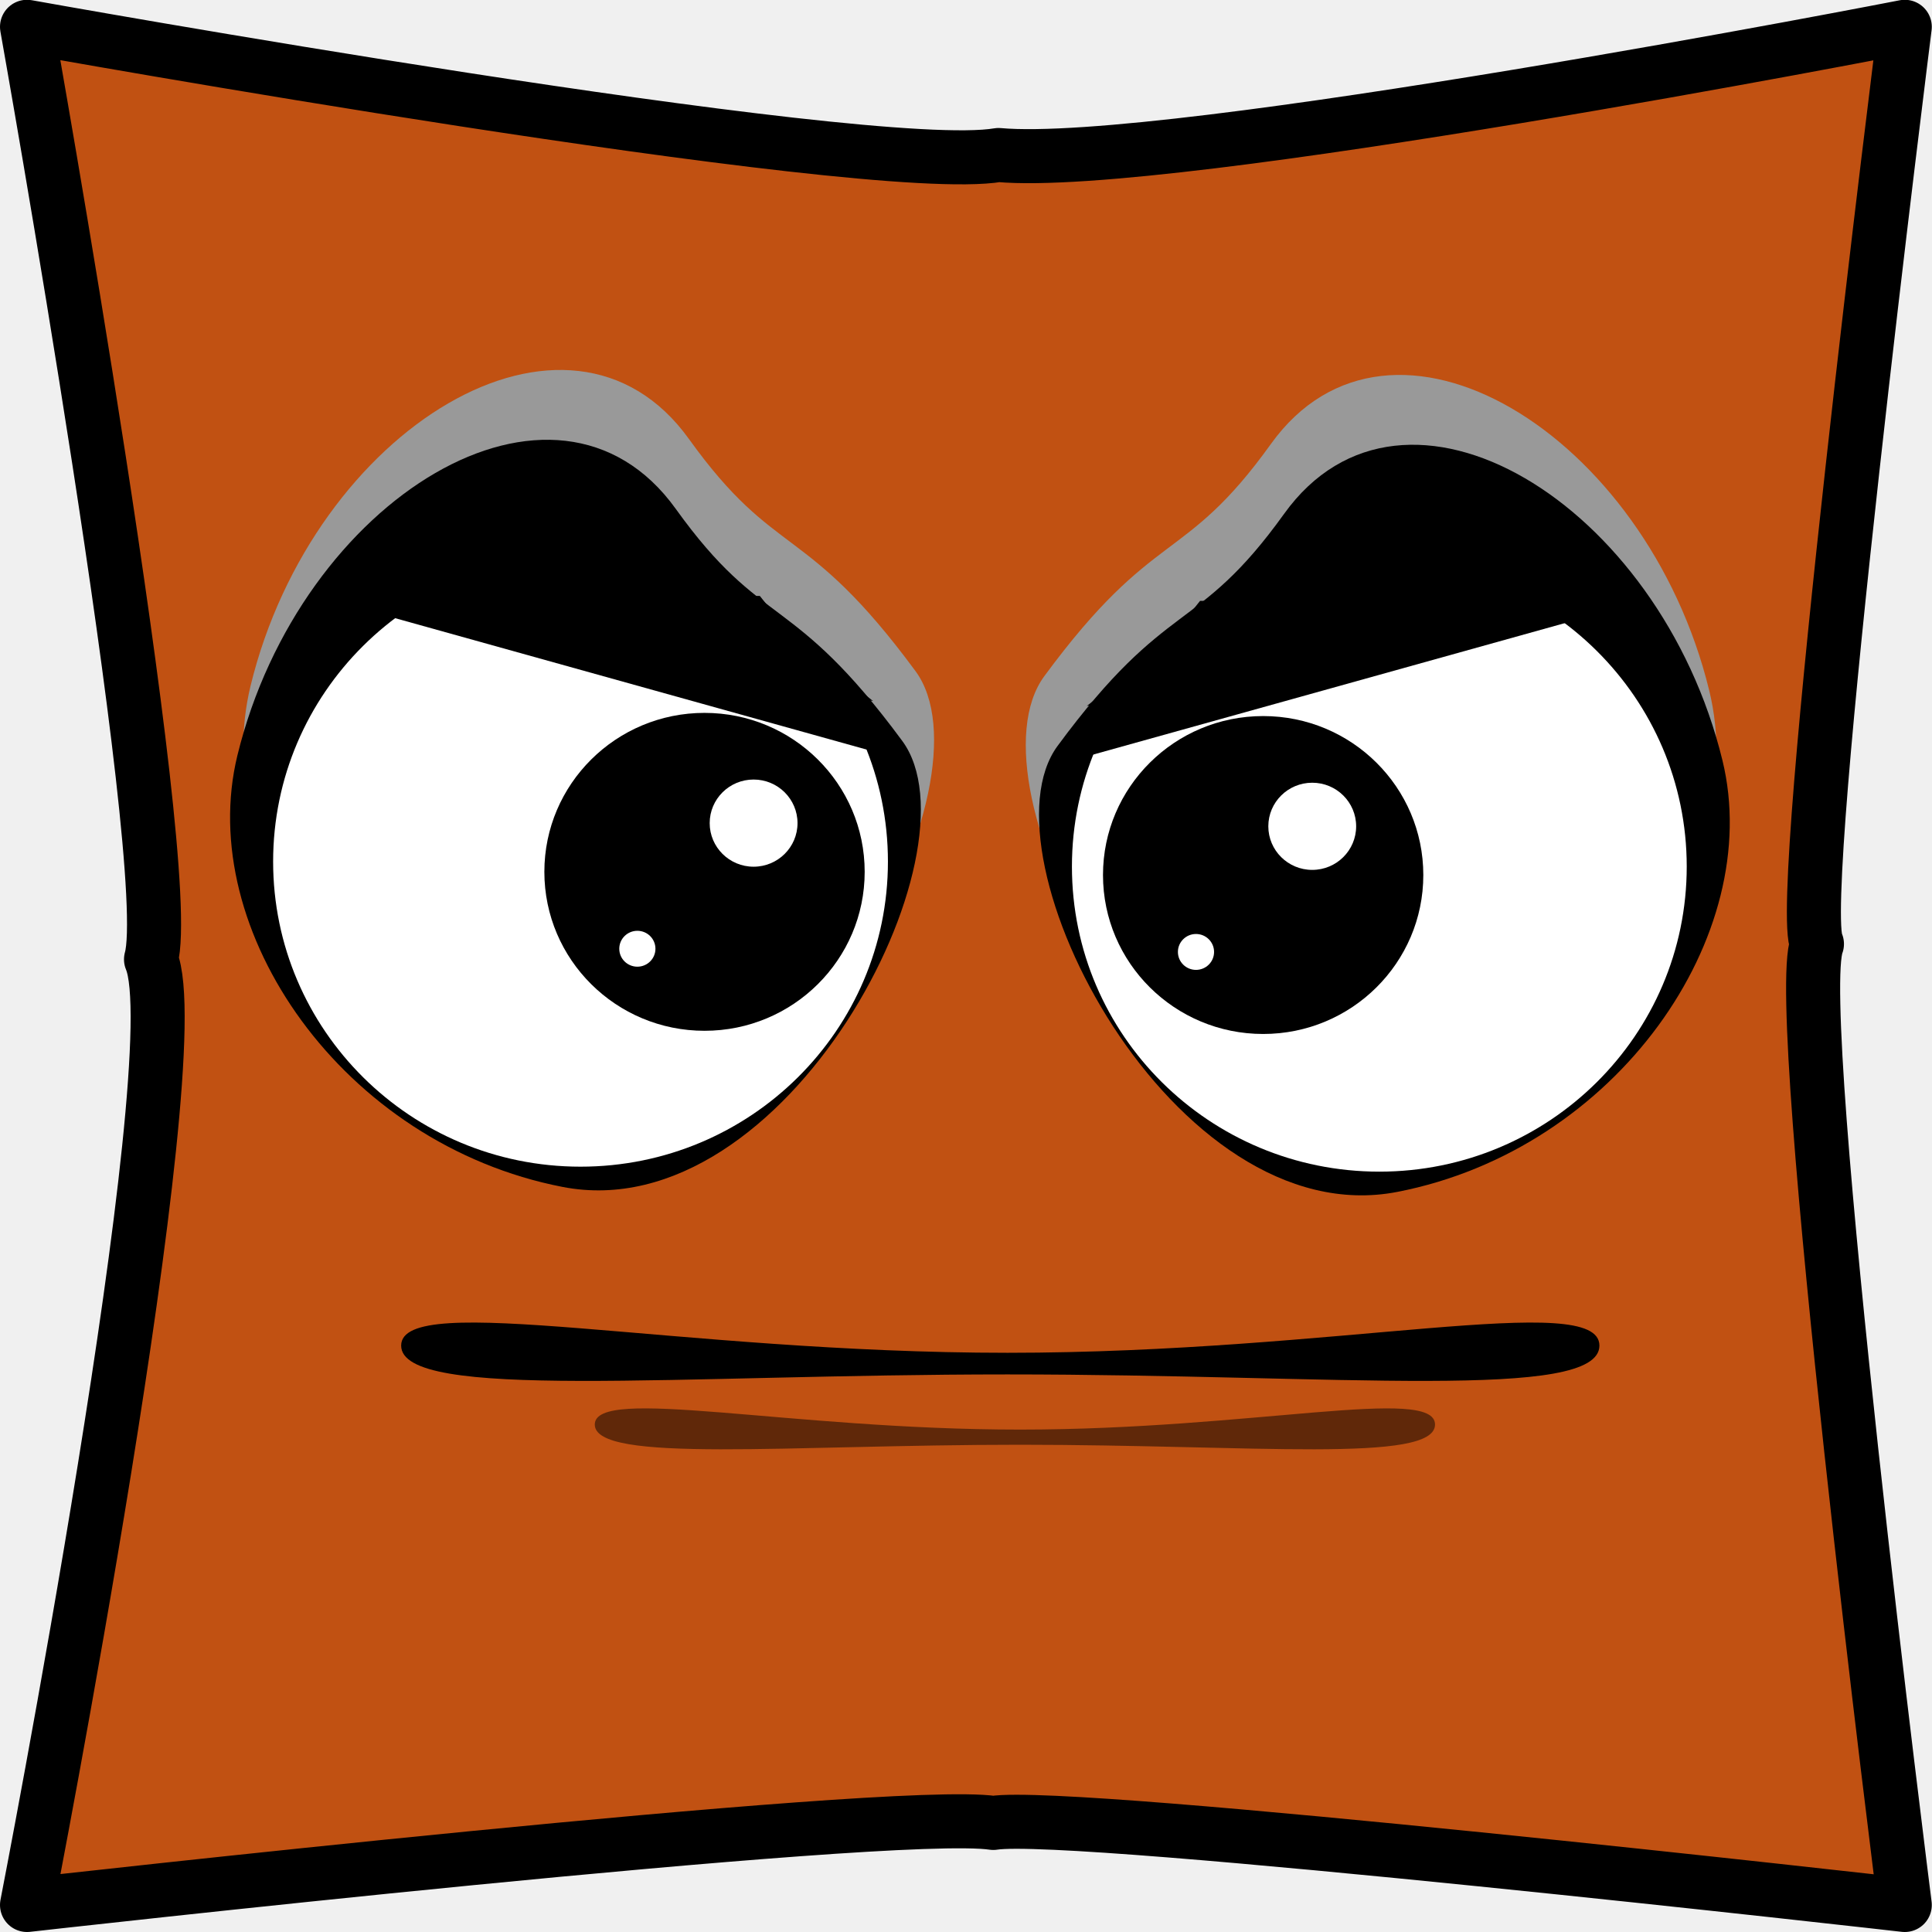
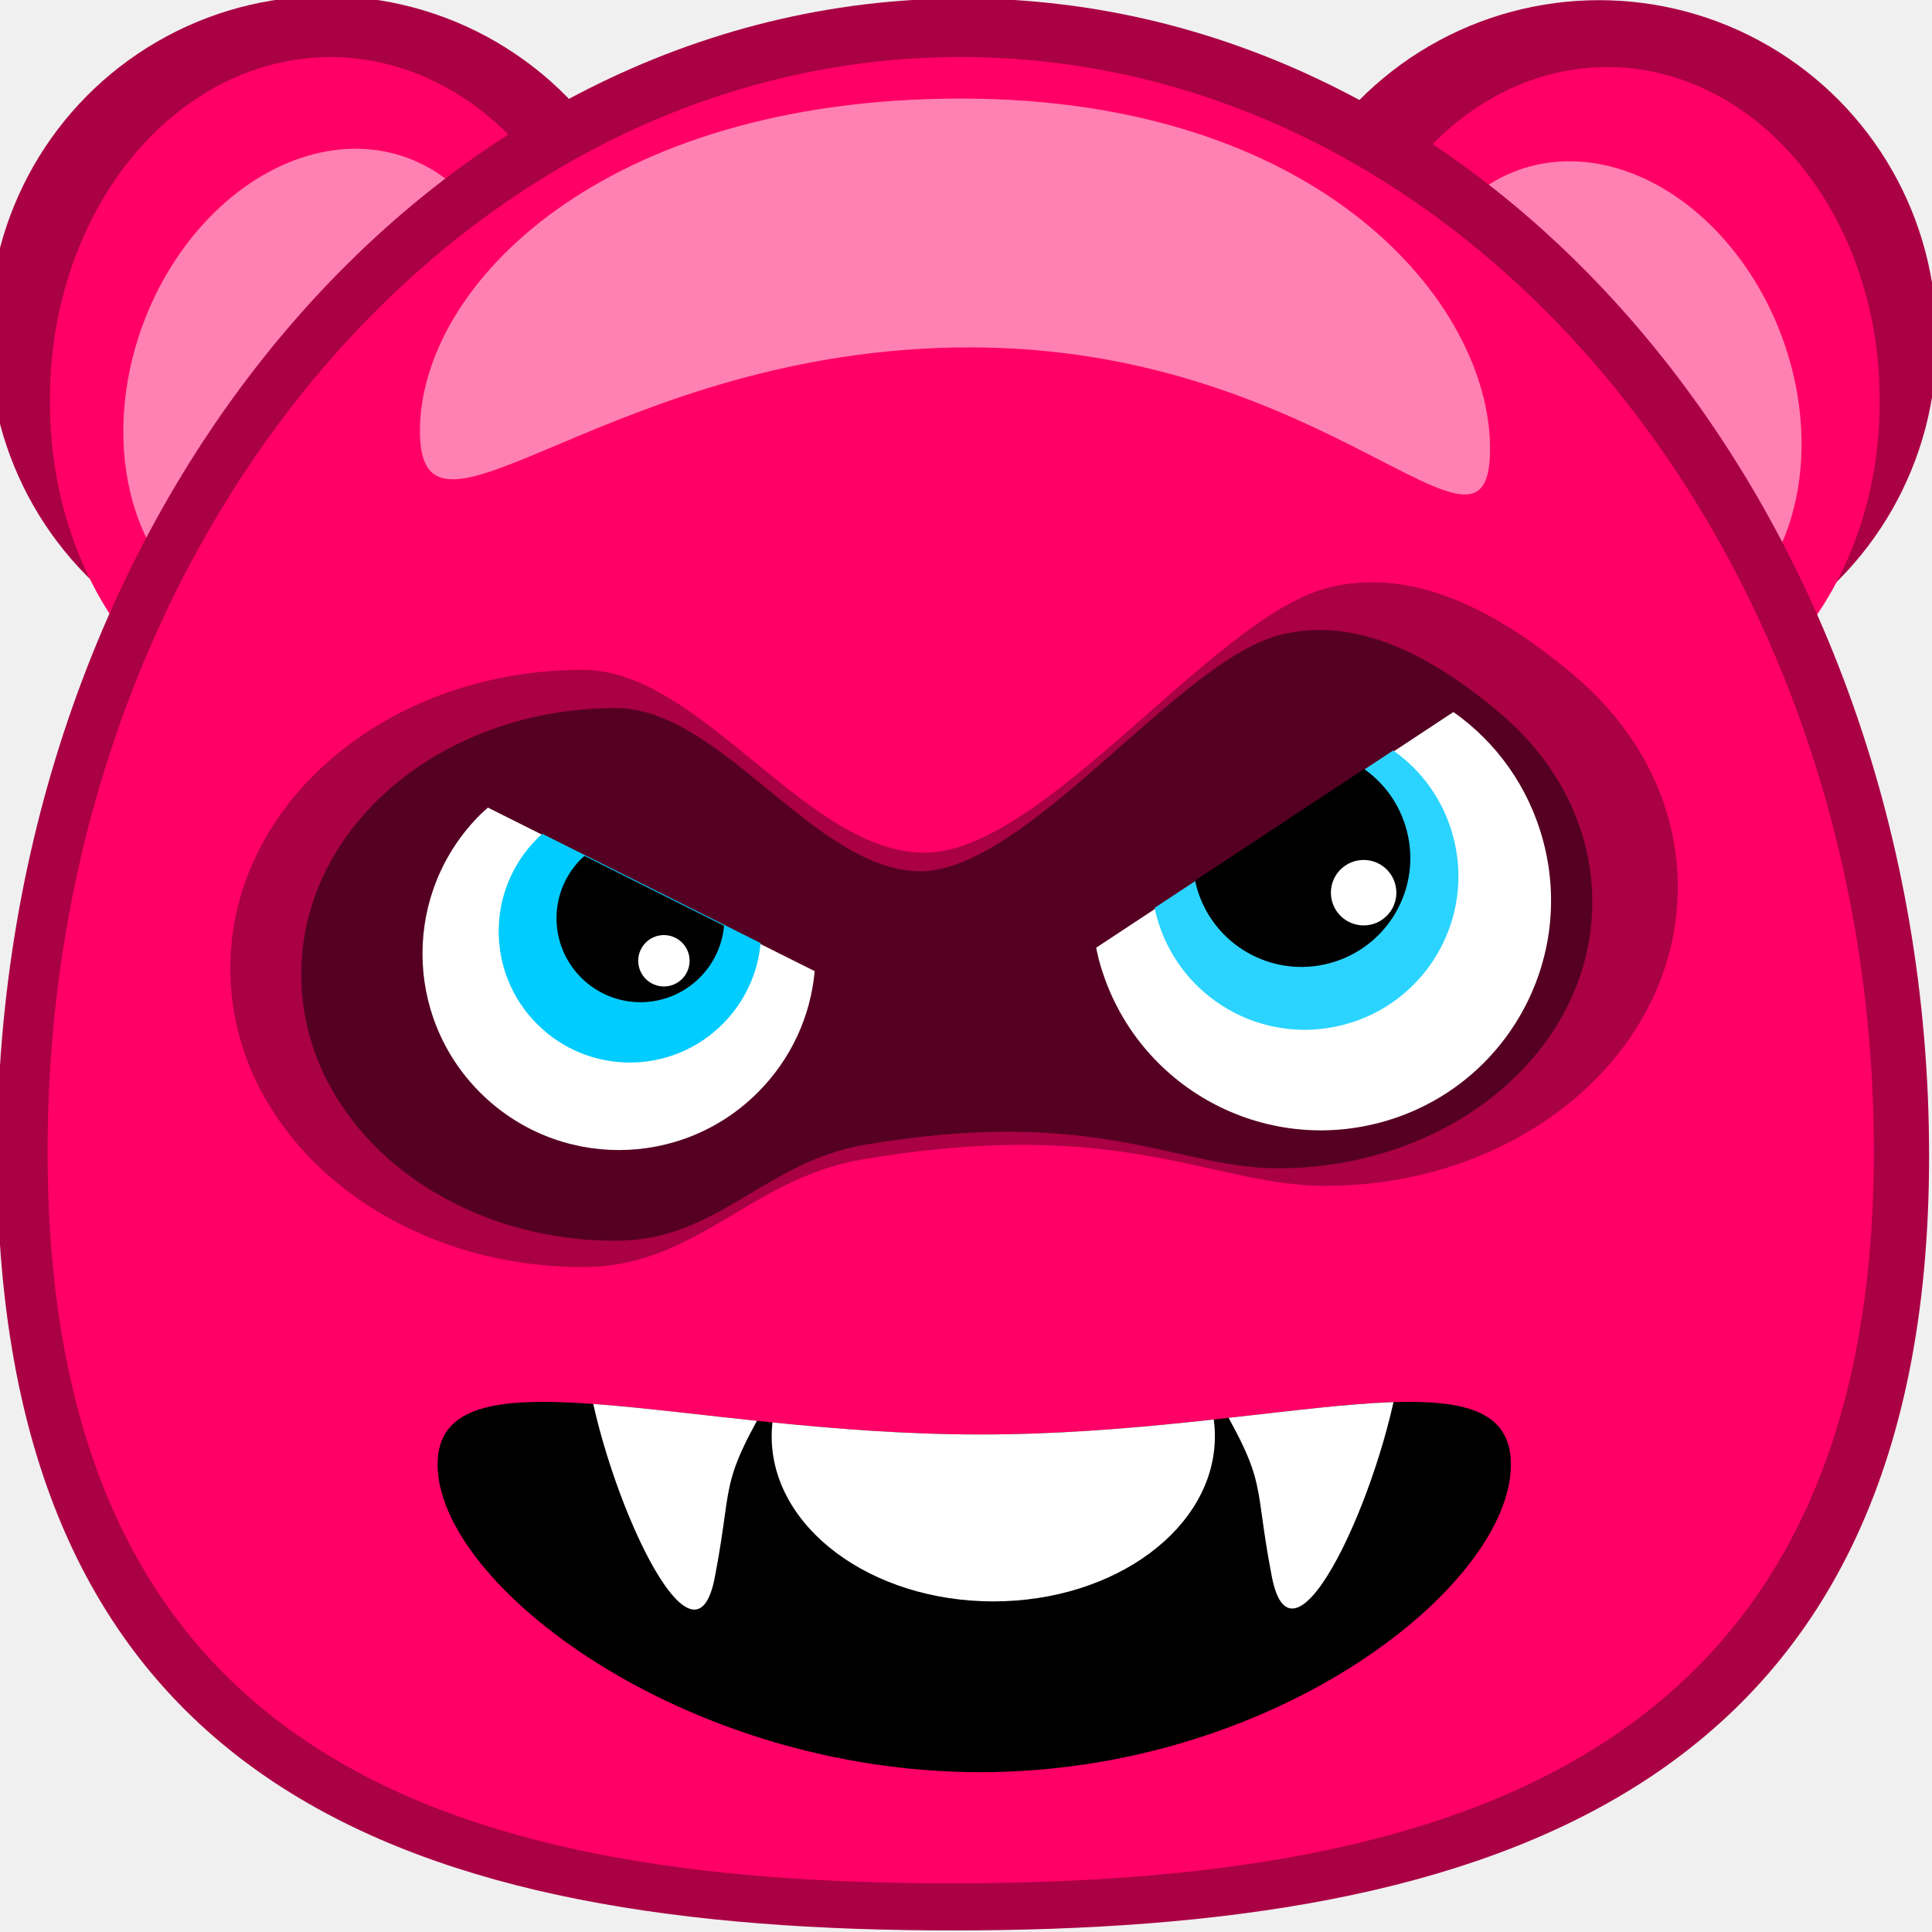
- <svg xmlns="http://www.w3.org/2000/svg" width="600" height="600" id="svg2" version="1.1">
-   <defs id="defs4" />
-   <g id="layer1" transform="translate(0,-452.3621)">
-     <path style="fill:#c15112;fill-opacity:1;fill-rule:evenodd;stroke:#000000;stroke-width:16.784;stroke-linejoin:round;stroke-miterlimit:4;stroke-opacity:1" d="m 8.392,460.691 c 0,0 260.461,46.839 301.698,39.811 52.948,4.777 281.455,-39.811 281.455,-39.811 0,0 -34.291,271.909 -27.276,284.834 -8.022,20.702 27.276,298.445 27.276,298.445 0,0 -258.467,-29.4 -283.06,-25.479 -32.09,-4.777 -300.093,25.479 -300.093,25.479 0,0 51.343,-263.412 38.508,-293.668 C 54.977,721.639 8.392,460.691 8.392,460.691 z" id="rect3383" />
-     <g id="g3299" transform="matrix(0.5615681,0,0,0.5573524,-179.277,428.1102)">
-       <g transform="translate(-10.10153,6.060915)" id="g3213">
-         <path style="fill:#999999;fill-opacity:1;fill-rule:evenodd;stroke:none" d="M 835.638,411.407 C 880.42,472.63 771.601,684.148 647.749,659.904 526.204,636.112 444.386,516.797 467.942,419.488 502.662,276.065 644.129,189.131 710.379,282.107 c 48.31,67.799 64.124,45.72 125.259,129.3 z" id="path3116-9" />
-         <path style="fill:#000000;fill-opacity:1;fill-rule:evenodd;stroke:none" d="M 828.325,450.311 C 873.107,511.534 764.289,723.052 640.437,698.809 518.891,675.017 437.073,555.701 460.63,458.392 495.349,314.969 636.816,228.036 703.066,321.012 c 48.31,67.799 64.124,45.72 125.259,129.3 z" id="path3116" />
-         <g id="g3139" transform="translate(-18.18274,-26.26395)">
-           <path transform="translate(181.4286,47.14287)" d="m 657.143,496.648 c 0,93.888 -76.112,170 -170,170 -93.888,0 -170,-76.112 -170,-170 0,-93.888 76.112,-170 170,-170 93.888,0 170,76.112 170,170 z" id="path2985-0" style="fill:#ffffff;fill-opacity:1;fill-rule:evenodd;stroke:none" />
-           <g transform="translate(-255.7142,7.142863)" id="g3055-4">
-             <path transform="matrix(0.5210084,0,0,0.5210084,739.0516,283.6044)" style="fill:#000000;fill-opacity:1;fill-rule:evenodd;stroke:none" id="path2985-7-3" d="m 657.143,496.648 c 0,93.888 -76.112,170 -170,170 -93.888,0 -170,-76.112 -170,-170 0,-93.888 76.112,-170 170,-170 93.888,0 170,76.112 170,170 z" />
-             <path style="fill:#ffffff;fill-opacity:1;fill-rule:evenodd;stroke:none" id="path2985-5-5" d="m 657.143,496.648 c 0,93.888 -76.112,170 -170,170 -93.888,0 -170,-76.112 -170,-170 0,-93.888 76.112,-170 170,-170 93.888,0 170,76.112 170,170 z" transform="matrix(0.1428571,0,0,0.1428571,950.4082,444.2696)" />
-             <path style="fill:#ffffff;fill-opacity:1;fill-rule:evenodd;stroke:none" id="path2985-5-0-7" d="m 657.143,496.648 c 0,93.888 -76.112,170 -170,170 -93.888,0 -170,-76.112 -170,-170 0,-93.888 76.112,-170 170,-170 93.888,0 170,76.112 170,170 z" transform="matrix(0.05882353,0,0,0.05882353,927.0588,556.0047)" />
-           </g>
-         </g>
-         <path style="fill:#000000;fill-opacity:1;fill-rule:evenodd;stroke:none" d="m 600.031,327.073 105.056,14.142 107.076,86.873 -262.64,-52.528 z" id="rect3164" />
-         <path style="fill:#000000;fill-opacity:1;fill-rule:evenodd;stroke:none" d="m 529.32,369.499 220.213,0 70.711,88.893 -294.965,-82.833 z" id="rect3167" />
-       </g>
-       <g id="g3288">
-         <path style="fill:#999999;fill-opacity:1;fill-rule:evenodd;stroke:none" d="m 896.794,420.239 c -44.782,61.223 64.036,272.741 187.888,248.498 121.545,-23.792 203.363,-143.108 179.807,-240.416 -34.719,-143.423 -176.187,-230.357 -242.437,-137.381 -48.31,67.799 -64.124,45.72 -125.259,129.3 z" id="path3116-9-5" />
-         <path style="fill:#000000;fill-opacity:1;fill-rule:evenodd;stroke:none" d="m 904.107,459.143 c -44.782,61.223 64.036,272.741 187.888,248.498 121.545,-23.792 203.363,-143.108 179.807,-240.416 -34.719,-143.423 -176.187,-230.357 -242.437,-137.381 -48.31,67.799 -64.124,45.72 -125.259,129.3 z" id="path3116-8" />
-         <path style="fill:#ffffff;fill-opacity:1;fill-rule:evenodd;stroke:none" id="path2985-0-4" d="m 657.143,496.648 c 0,93.888 -76.112,170 -170,170 -93.888,0 -170,-76.112 -170,-170 0,-93.888 76.112,-170 170,-170 93.888,0 170,76.112 170,170 z" transform="matrix(-1,0,0,1,1569.186,29.71104)" />
-         <g id="g3055" transform="translate(24.93692,-11.28499)">
-           <path d="m 657.143,496.648 c 0,93.888 -76.112,170 -170,170 -93.888,0 -170,-76.112 -170,-170 0,-93.888 76.112,-170 170,-170 93.888,0 170,76.112 170,170 z" id="path2985-7" style="fill:#000000;fill-opacity:1;fill-rule:evenodd;stroke:none" transform="matrix(0.5210084,0,0,0.5210084,739.0516,283.6044)" />
-           <path transform="matrix(0.1428571,0,0,0.1428571,950.4082,444.2696)" d="m 657.143,496.648 c 0,93.888 -76.112,170 -170,170 -93.888,0 -170,-76.112 -170,-170 0,-93.888 76.112,-170 170,-170 93.888,0 170,76.112 170,170 z" id="path2985-5" style="fill:#ffffff;fill-opacity:1;fill-rule:evenodd;stroke:none" />
-           <path transform="matrix(0.05882353,0,0,0.05882353,927.0588,556.0047)" d="m 657.143,496.648 c 0,93.888 -76.112,170 -170,170 -93.888,0 -170,-76.112 -170,-170 0,-93.888 76.112,-170 170,-170 93.888,0 170,76.112 170,170 z" id="path2985-5-0" style="fill:#ffffff;fill-opacity:1;fill-rule:evenodd;stroke:none" />
-         </g>
-         <path style="fill:#000000;fill-opacity:1;fill-rule:evenodd;stroke:none" d="M 1132.401,335.905 1027.346,350.047 920.269,436.92 1182.909,384.392 z" id="rect3164-1" />
-         <path style="fill:#000000;fill-opacity:1;fill-rule:evenodd;stroke:none" d="m 1203.112,378.331 -220.213,0 -70.711,88.893 294.965,-82.833 z" id="rect3167-6" />
-       </g>
-     </g>
-     <path style="fill:#000000;fill-opacity:1;fill-rule:evenodd;stroke:none" d="m 496.713,870.246 c 0,17.307 -81.049,8.954 -183.809,8.954 -102.761,0 -188.32,8.354 -188.32,-8.954 0,-17.307 85.559,2.238 188.32,2.238 102.76,0 183.809,-19.546 183.809,-2.238 z" id="path3360" />
-     <path style="opacity:0.5;fill:#000000;fill-opacity:1;fill-rule:evenodd;stroke:none" d="m 445.659,894.764 c 0,12.136 -56.833,6.278 -128.89,6.278 -72.058,0 -132.053,5.858 -132.053,-6.278 0,-12.136 59.996,1.57 132.053,1.57 72.058,0 128.89,-13.706 128.89,-1.57 z" id="path3360-0" />
+ <svg xmlns="http://www.w3.org/2000/svg" width="120" height="120" id="svg2" version="1.1">
+   <defs id="defs4">
+     <clipPath clipPathUnits="userSpaceOnUse" id="clipPath4149">
+       <path style="color:#000000;fill:#000000;fill-opacity:1;fill-rule:evenodd;stroke:none;stroke-width:2;marker:none;visibility:visible;display:inline;overflow:visible;enable-background:accumulate" d="m 439.229,670.497 c 0,25.132 -49.647,64.169 -112.478,64.169 -62.831,0 -115.052,-39.037 -115.052,-64.169 0,-25.132 52.221,-6.249 115.052,-6.249 62.831,0 112.478,-18.883 112.478,6.249 z" id="path4151" />
+     </clipPath>
+     <clipPath clipPathUnits="userSpaceOnUse" id="clipPath4153">
+       <path style="color:#000000;fill:#000000;fill-opacity:1;fill-rule:evenodd;stroke:none;stroke-width:2;marker:none;visibility:visible;display:inline;overflow:visible;enable-background:accumulate" d="m 439.229,670.497 c 0,25.132 -49.647,64.169 -112.478,64.169 -62.831,0 -115.052,-39.037 -115.052,-64.169 0,-25.132 52.221,-6.249 115.052,-6.249 62.831,0 112.478,-18.883 112.478,6.249 z" id="path4155" />
+     </clipPath>
+     <clipPath clipPathUnits="userSpaceOnUse" id="clipPath4107">
+       <path style="color:#000000;fill:#000000;fill-opacity:1;fill-rule:evenodd;stroke:none;stroke-width:2;marker:none;visibility:visible;display:inline;overflow:visible;enable-background:accumulate" d="m 419.899,669.103 c 0,5.402 -39.446,13.793 -89.366,13.793 -49.92,0 -91.411,-8.391 -91.411,-13.793 0,-5.402 41.491,-1.343 91.411,-1.343 49.92,0 89.366,-4.059 89.366,1.343 z" id="path4109" />
+     </clipPath>
+   </defs>
+   <g id="layer1" transform="translate(0,-932.3622)">
+     <path style="color:#000000;fill:#aa0044;fill-opacity:1;fill-rule:evenodd;stroke:none;stroke-width:2;marker:none;visibility:visible;display:inline;overflow:visible;enable-background:accumulate" id="path3004-7" d="m -63.64,115.202 a 20.961,20.961 0 1 1 -41.921,0 20.961,20.961 0 1 1 41.921,0 z" transform="matrix(1,0,0,-1,183.9204,1068.681)" />
+     <path style="color:#000000;fill:#aa0044;fill-opacity:1;fill-rule:evenodd;stroke:none;stroke-width:2;marker:none;visibility:visible;display:inline;overflow:visible;enable-background:accumulate" id="path3004" d="m -63.64,115.202 a 20.961,20.961 0 1 1 -41.921,0 20.961,20.961 0 1 1 41.921,0 z" transform="matrix(1,0,0,-1,104.876,1068.428)" />
+     <path style="color:#000000;fill:#ff0066;fill-opacity:1;fill-rule:evenodd;stroke:none;stroke-width:2;marker:none;visibility:visible;display:inline;overflow:visible;enable-background:accumulate" id="path3004-7-1" d="m -63.64,115.202 a 20.961,20.961 0 1 1 -41.921,0 20.961,20.961 0 1 1 41.921,0 z" transform="matrix(0.8072289,0,0,-0.9827135,168.117,1070.477)" />
+     <path style="color:#000000;fill:#ff0066;fill-opacity:1;fill-rule:evenodd;stroke:none;stroke-width:2;marker:none;visibility:visible;display:inline;overflow:visible;enable-background:accumulate" id="path3004-2" d="m -63.64,115.202 a 20.961,20.961 0 1 1 -41.921,0 20.961,20.961 0 1 1 41.921,0 z" transform="matrix(0.8313253,0,0,-1.012048,90.85861,1073.857)" />
+     <path style="color:#000000;fill:#ff80b2;fill-opacity:1;fill-rule:evenodd;stroke:none;stroke-width:2;marker:none;visibility:visible;display:inline;overflow:visible;enable-background:accumulate" id="path3004-7-1-6" d="m -63.64,115.202 a 20.961,20.961 0 1 1 -41.921,0 20.961,20.961 0 1 1 41.921,0 z" transform="matrix(0.449498,0.547215,0.3778389,-0.4599778,94.03514,1056.715)" />
+     <path style="color:#000000;fill:#ff80b2;fill-opacity:1;fill-rule:evenodd;stroke:none;stroke-width:2;marker:none;visibility:visible;display:inline;overflow:visible;enable-background:accumulate" id="path3004-7-1-6-5" d="m -63.64,115.202 a 20.961,20.961 0 1 1 -41.921,0 20.961,20.961 0 1 1 41.921,0 z" transform="matrix(-0.449498,0.547215,-0.3778389,-0.4599778,25.52325,1055.937)" />
+     <path style="color:#000000;fill:#aa0044;fill-opacity:1;fill-rule:evenodd;stroke:none;stroke-width:2;marker:none;visibility:visible;display:inline;overflow:visible;enable-background:accumulate" d="m 119.82,1004.162 c 0,39.707 -27.481,48.103 -60.619,48.103 -33.137,0 -59.381,-8.396 -59.381,-48.103 0,-39.707 26.863,-71.897 60,-71.897 33.137,0 60,32.189 60,71.897 z" id="path3001" />
+     <path style="color:#000000;fill:#ff0066;fill-opacity:1;fill-rule:evenodd;stroke:none;stroke-width:2;marker:none;visibility:visible;display:inline;overflow:visible;enable-background:accumulate" d="m 116.389,1003.868 c 0,37.535 -25.978,45.471 -57.302,45.471 -31.324,0 -56.132,-7.937 -56.132,-45.471 0,-37.535 25.393,-67.963 56.717,-67.963 31.324,0 56.717,30.428 56.717,67.963 z" id="path3001-5" />
+     <path style="color:#000000;fill:#000000;fill-opacity:1;fill-rule:evenodd;stroke:none;stroke-width:2;marker:none;visibility:visible;display:inline;overflow:visible;enable-background:accumulate" d="m 93.845,1023.323 c 0,7.485 -14.547,19.111 -32.956,19.111 -18.409,0 -33.71,-11.626 -33.71,-19.111 0,-7.485 15.301,-1.861 33.71,-1.861 18.409,0 32.956,-5.624 32.956,1.861 z" id="path4076" />
+     <path style="color:#000000;fill:#ffffff;fill-opacity:1;fill-rule:evenodd;stroke:none;stroke-width:2;marker:none;visibility:visible;display:inline;overflow:visible;enable-background:accumulate" id="path4079" d="m 370.042,667.841 a 37.326,7.401 0 1 1 -74.652,0 37.326,7.401 0 1 1 74.652,0 z" transform="matrix(0.3687745,0,0,1.385543,-61.00264,96.25089)" clip-path="url(#clipPath4107)" />
+     <path style="fill:#ffffff;stroke:none" d="m 371.972,648.212 43.761,1.934 c -3.751,25.525 -22.714,66.587 -27.195,43.701 -4.48,-22.886 0.208,-18.048 -16.567,-45.635 z" id="path4111" clip-path="url(#clipPath4153)" transform="matrix(0.2929989,0,0,0.2978271,-34.84812,823.6304)" />
+     <path style="fill:#ffffff;stroke:none" d="m 287.024,648.432 -43.761,1.934 c 3.751,25.525 22.714,66.587 27.195,43.701 4.48,-22.886 -0.208,-18.048 16.567,-45.635 z" id="path4111-9" clip-path="url(#clipPath4149)" transform="matrix(0.2929989,0,0,0.2978271,-34.84812,823.6304)" />
+     <path style="color:#000000;fill:#ff80b2;fill-opacity:1;fill-rule:evenodd;stroke:none;stroke-width:2;marker:none;visibility:visible;display:inline;overflow:visible;enable-background:accumulate" d="m 92.552,960.231 c 0,9.019 -9.951,-6.292 -32.292,-6.292 -22.34,0 -34.177,14.218 -34.177,5.199 0,-9.019 11.274,-20.654 33.614,-20.654 22.34,0 32.854,12.728 32.854,21.747 z" id="path3078" />
+     <path style="color:#000000;fill:#aa0044;fill-opacity:1;fill-rule:evenodd;stroke:none;stroke-width:3;marker:none;visibility:visible;display:inline;overflow:visible;enable-background:accumulate" d="m 36.211,973.965 c 7.335,0 13.877,11.362 21.212,11.362 7.335,0 17.811,-14.455 24.881,-16.408 5.849,-1.615 11.544,2.068 15.504,5.421 3.96,3.353 6.402,7.99 6.402,13.128 0,5.138 -2.443,9.775 -6.402,13.128 -3.96,3.353 -9.436,5.421 -15.504,5.421 -7.071,0 -12.499,-4.391 -28.743,-1.639 -6.971,1.181 -10.279,6.685 -17.35,6.685 -6.068,0 -11.544,-2.068 -15.504,-5.421 -3.959,-3.353 -6.402,-7.99 -6.402,-13.128 0,-5.138 2.443,-9.775 6.402,-13.128 3.96,-3.353 9.436,-5.421 15.504,-5.421 z" id="rect2992" />
+     <path style="color:#000000;fill:#550022;fill-opacity:1;fill-rule:evenodd;stroke:none;stroke-width:3;marker:none;visibility:visible;display:inline;overflow:visible;enable-background:accumulate" d="m 38.248,976.34 c 6.543,0 12.377,10.134 18.92,10.134 6.543,0 15.886,-12.893 22.193,-14.635 5.217,-1.441 10.297,1.845 13.829,4.835 3.532,2.99 5.71,7.127 5.71,11.709 0,4.583 -2.179,8.719 -5.71,11.709 -3.532,2.99 -8.416,4.835 -13.829,4.835 -6.307,0 -11.148,-3.917 -25.637,-1.462 -6.218,1.054 -9.169,5.963 -15.475,5.963 -5.412,0 -10.297,-1.845 -13.829,-4.835 -3.532,-2.99 -5.71,-7.127 -5.71,-11.709 0,-4.583 2.179,-8.719 5.71,-11.709 3.532,-2.99 8.416,-4.835 13.829,-4.835 z" id="rect2992-0" />
+     <path style="color:#000000;fill:#ffffff;fill-opacity:1;fill-rule:evenodd;stroke:none;stroke-width:3;marker:none;visibility:visible;display:inline;overflow:visible;enable-background:accumulate" d="m 90.274,976.587 -22.188,14.638 c 0.053,0.249 0.102,0.505 0.169,0.754 2.044,7.628 9.866,12.143 17.493,10.1 7.628,-2.044 12.143,-9.866 10.1,-17.493 -0.903,-3.369 -2.927,-6.138 -5.573,-7.998 z" id="path3765" />
+     <path style="color:#000000;fill:#2ad4ff;fill-opacity:1;fill-rule:evenodd;stroke:none;stroke-width:3;marker:none;visibility:visible;display:inline;overflow:visible;enable-background:accumulate" d="m 86.537,978.974 -14.818,9.775 c 0.033,0.167 0.068,0.338 0.112,0.504 1.365,5.094 6.589,8.11 11.682,6.745 5.094,-1.365 8.11,-6.589 6.745,-11.682 -0.603,-2.25 -1.955,-4.099 -3.722,-5.341 z" id="path3765-6" />
+     <path style="color:#000000;fill:#ffffff;fill-opacity:1;fill-rule:evenodd;stroke:none;stroke-width:3;marker:none;visibility:visible;display:inline;overflow:visible;enable-background:accumulate" d="m 50.602,992.682 -20.297,-10.158 c -0.161,0.146 -0.331,0.29 -0.487,0.446 -4.768,4.768 -4.768,12.48 -4e-5,17.248 4.768,4.768 12.48,4.768 17.248,0 2.106,-2.106 3.289,-4.785 3.535,-7.536 z" id="path3765-4" />
+     <path style="color:#000000;fill:#00ccff;fill-opacity:1;fill-rule:evenodd;stroke:none;stroke-width:3;marker:none;visibility:visible;display:inline;overflow:visible;enable-background:accumulate" d="m 47.241,990.937 -13.555,-6.784 c -0.108,0.097 -0.22,0.195 -0.324,0.299 -3.184,3.184 -3.184,8.334 4e-5,11.519 3.184,3.184 8.335,3.184 11.519,7e-5 1.406,-1.406 2.197,-3.196 2.361,-5.033 z" id="path3765-6-6" />
+     <path style="color:#000000;fill:#000000;fill-opacity:1;fill-rule:evenodd;stroke:none;stroke-width:3;marker:none;visibility:visible;display:inline;overflow:visible;enable-background:accumulate" d="m 84.728,980.126 -10.498,6.926 c 0.023,0.118 0.048,0.239 0.08,0.357 0.967,3.609 4.668,5.746 8.277,4.779 3.609,-0.967 5.746,-4.668 4.779,-8.277 -0.427,-1.594 -1.385,-2.904 -2.637,-3.784 z" id="path3765-6-9" />
+     <path style="color:#000000;fill:#000000;fill-opacity:1;fill-rule:evenodd;stroke:none;stroke-width:3;marker:none;visibility:visible;display:inline;overflow:visible;enable-background:accumulate" d="m 44.973,989.863 -8.672,-4.34 c -0.069,0.062 -0.141,0.125 -0.207,0.191 -2.037,2.037 -2.037,5.332 2e-5,7.369 2.037,2.037 5.332,2.037 7.369,4e-5 0.9,-0.9 1.405,-2.044 1.51,-3.22 z" id="path3765-6-6-8" />
+     <path style="color:#000000;fill:#ffffff;fill-opacity:1;fill-rule:evenodd;stroke:none;stroke-width:3;marker:none;visibility:visible;display:inline;overflow:visible;enable-background:accumulate" id="path4029" d="m 22.627,68.116 a 2.74,2.74 0 1 1 -5.48,0 2.74,2.74 0 1 1 5.48,0 z" transform="matrix(0.5822662,0,0,0.5822662,29.65694,952.3758)" />
+     <path style="color:#000000;fill:#ffffff;fill-opacity:1;fill-rule:evenodd;stroke:none;stroke-width:3;marker:none;visibility:visible;display:inline;overflow:visible;enable-background:accumulate" id="path4029-5" d="m 22.627,68.116 a 2.74,2.74 0 1 1 -5.48,0 2.74,2.74 0 1 1 5.48,0 z" transform="matrix(0.7419355,0,0,0.7419355,69.94272,937.2705)" />
  </g>
</svg>
